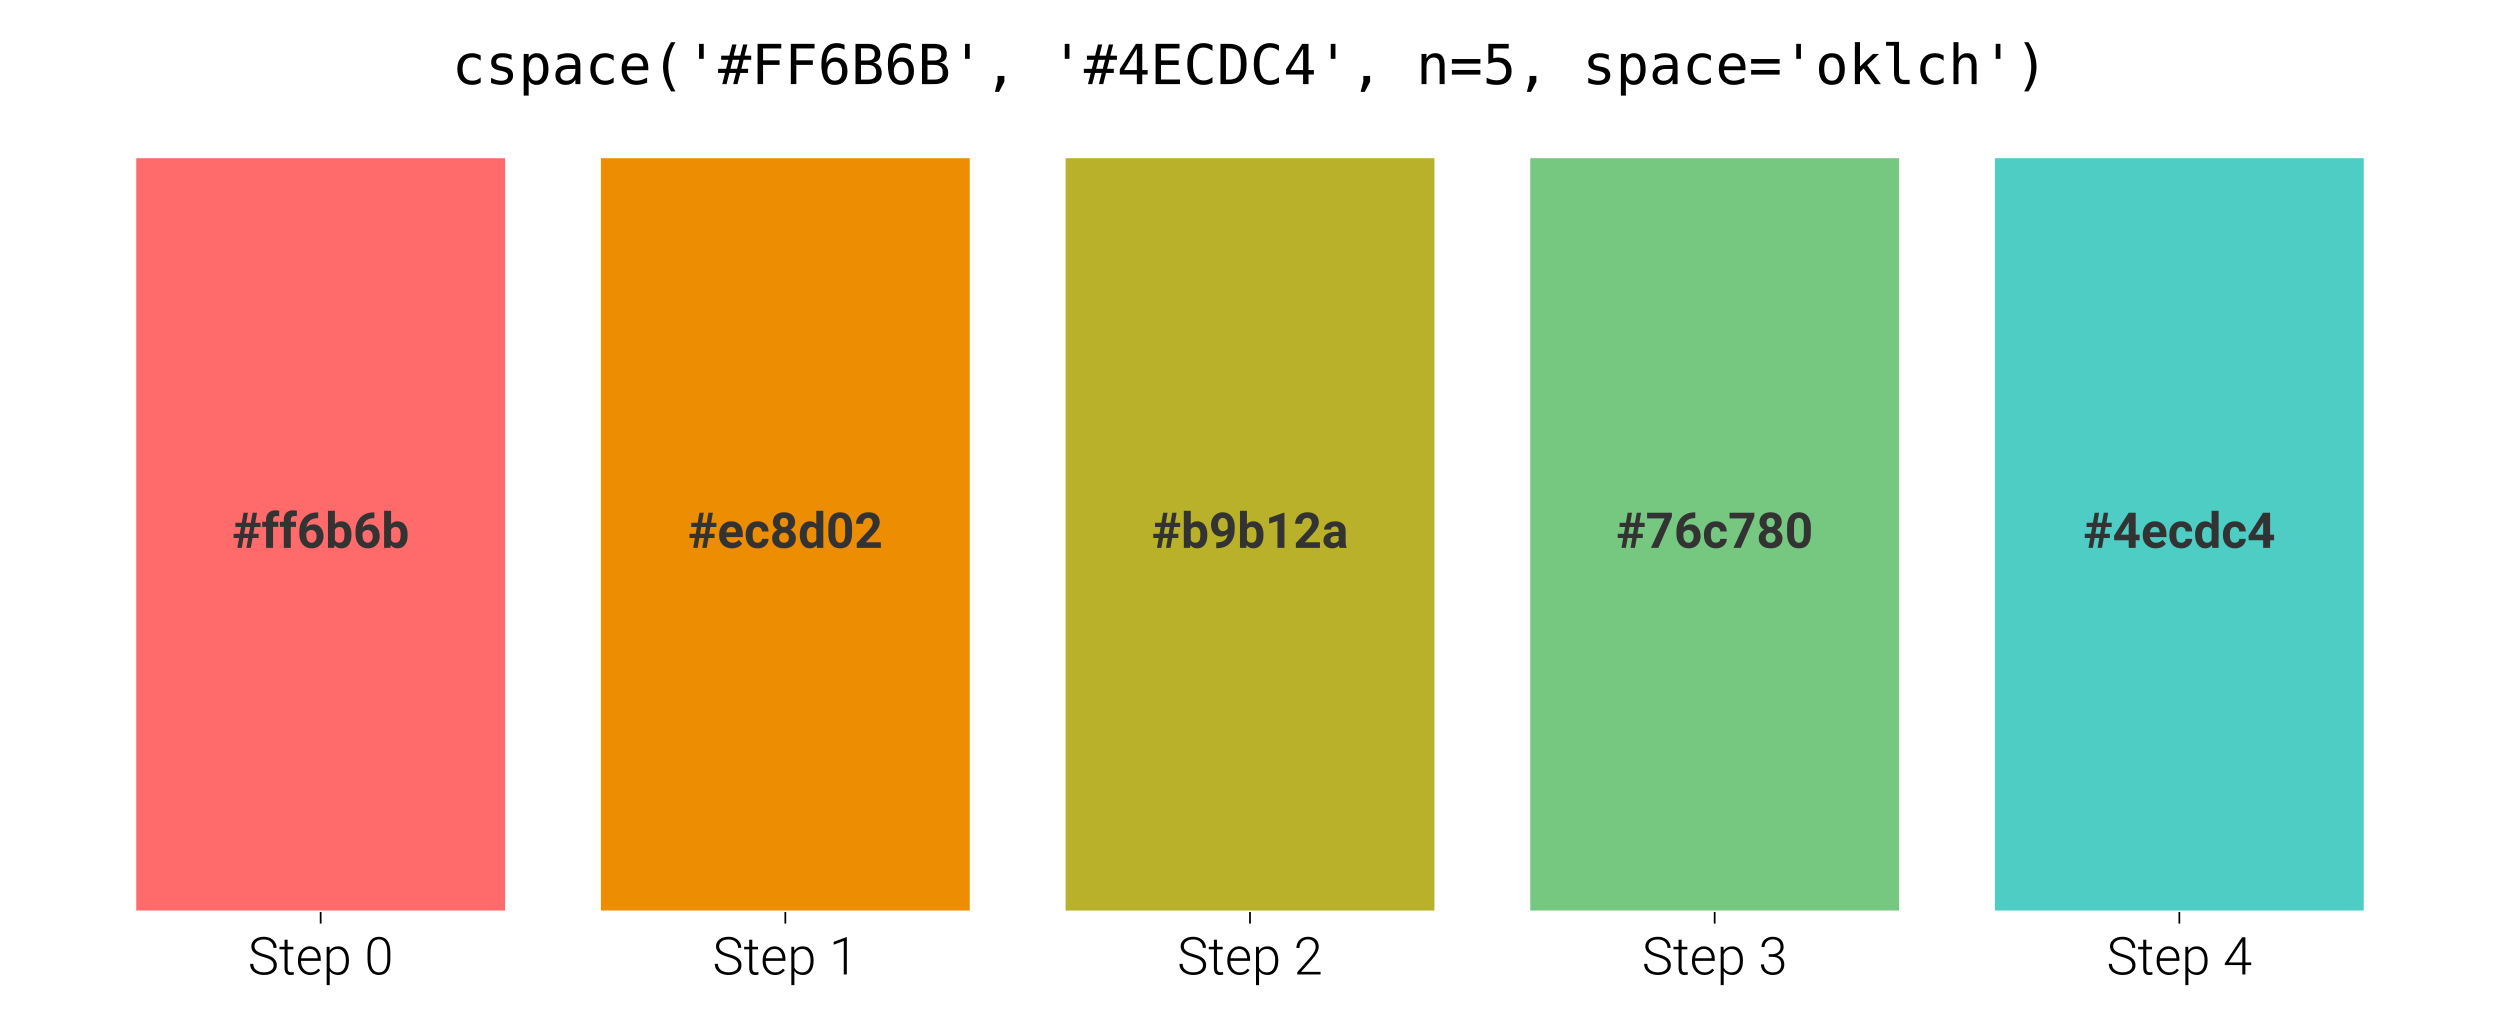
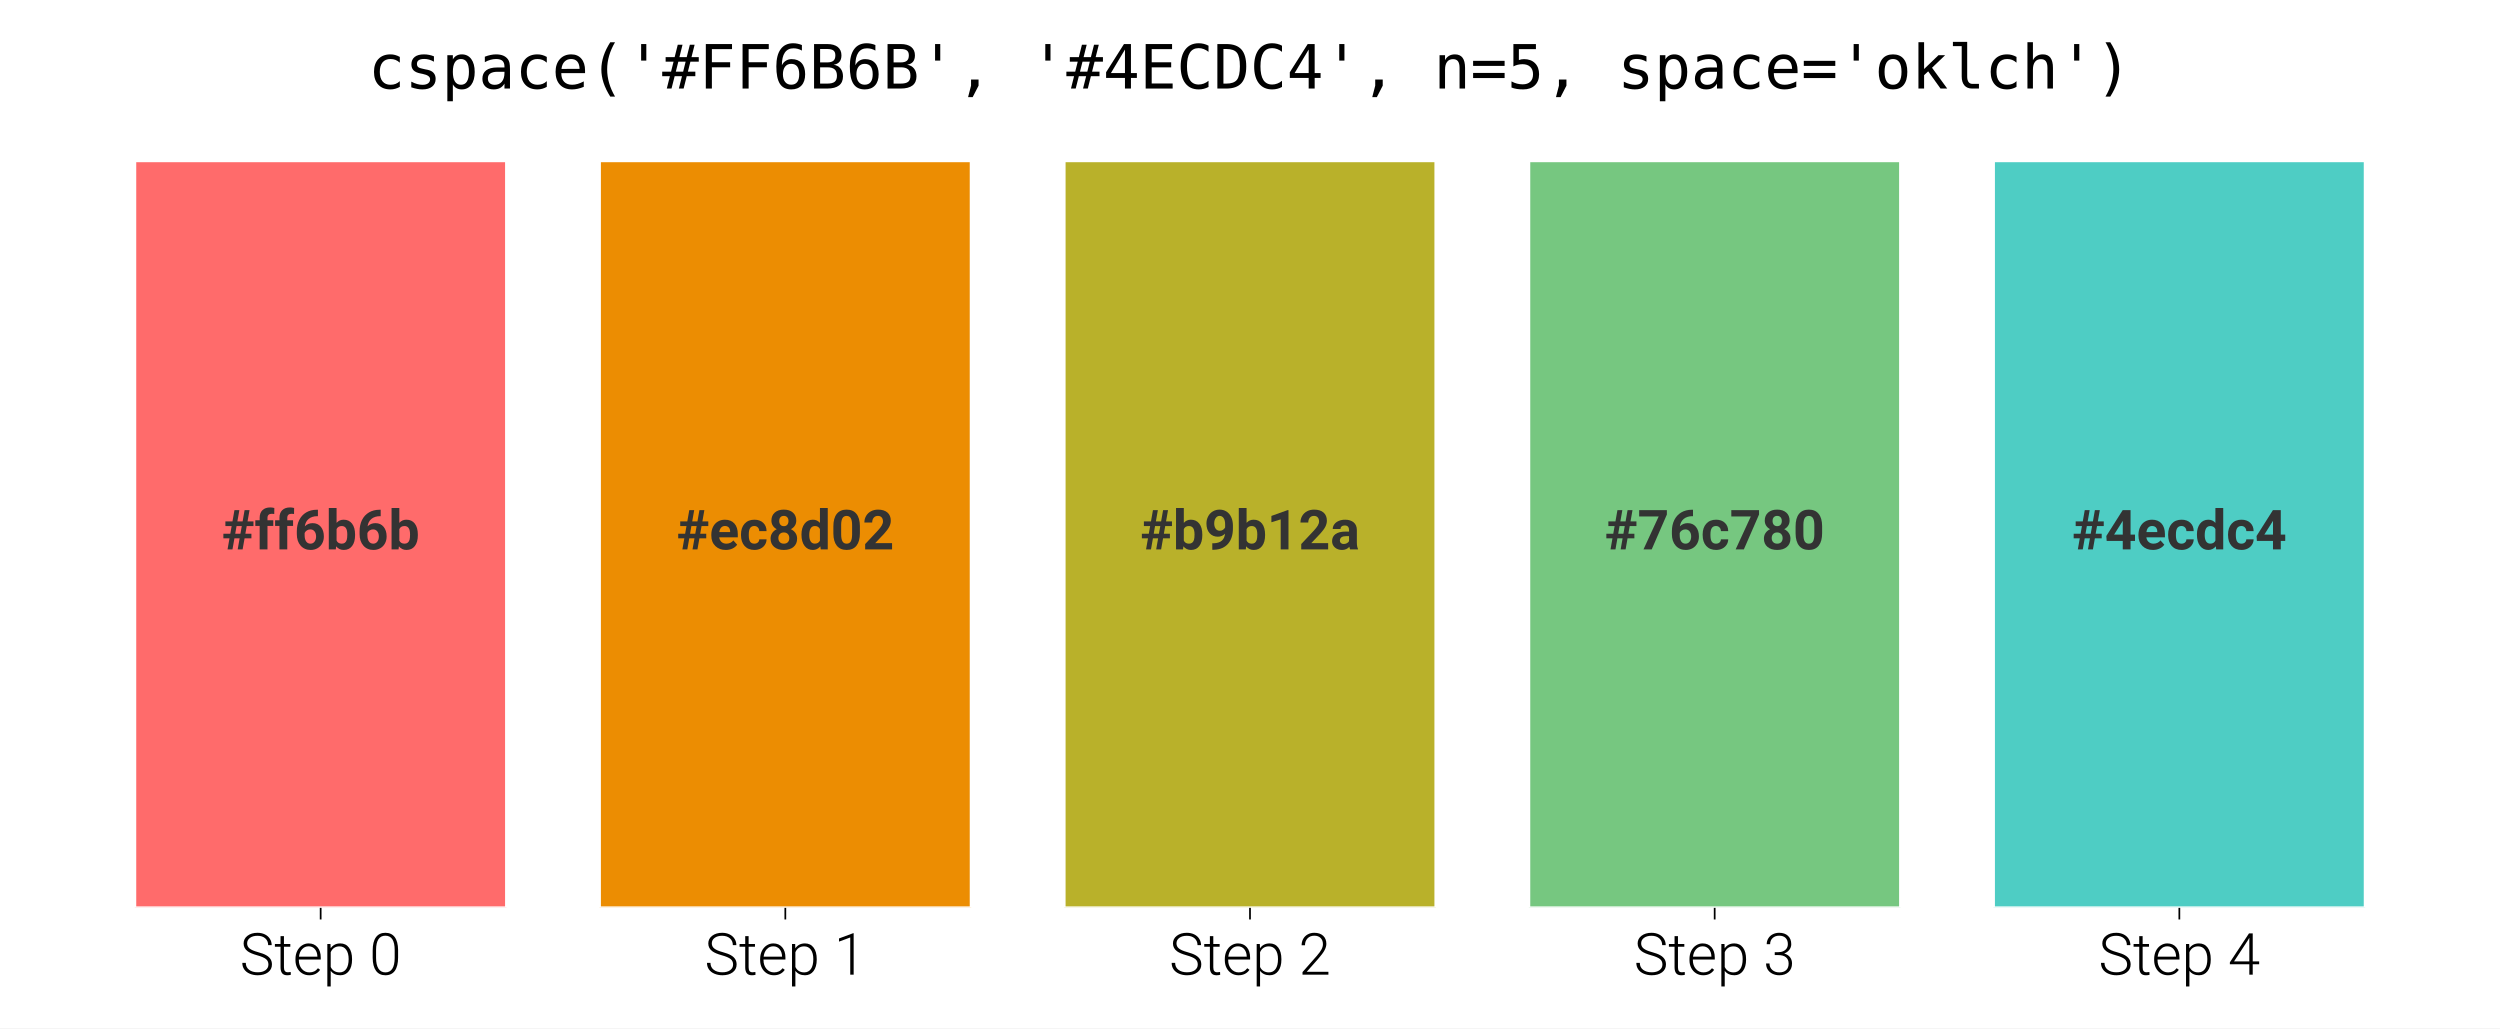
- <svg xmlns="http://www.w3.org/2000/svg" xmlns:xlink="http://www.w3.org/1999/xlink" width="430.056pt" height="176.659pt" viewBox="0 0 430.056 176.659" version="1.1">
+ <svg xmlns="http://www.w3.org/2000/svg" xmlns:xlink="http://www.w3.org/1999/xlink" width="430.119pt" height="176.924pt" viewBox="0 0 430.119 176.924" version="1.1">
  <defs>
    <style type="text/css">*{stroke-linejoin: round; stroke-linecap: butt}</style>
  </defs>
  <g id="figure_1">
    <g id="patch_1">
-       <path d="M 0 176.659  L 430.056 176.659  L 430.056 0  L 0 0  z " style="fill: #ffffff" />
+       <path d="M 0 176.924  L 430.119 176.924  L 430.119 0  L 0 0  z " style="fill: #ffffff" />
    </g>
    <g id="axes_1">
      <g id="patch_2">
-         <path d="M 7.2 156.881  L 422.856 156.881  L 422.856 20.469  L 7.2 20.469  z " style="fill: #ffffff" />
+         <path d="M 7.2 156.193  L 422.919 156.193  L 422.919 21.234  L 7.2 21.234  z " style="fill: #ffffff" />
      </g>
      <g id="patch_3">
-         <path d="M 23.187 156.881  L 87.134 156.881  L 87.134 26.965  L 23.187 26.965  z " clip-path="url(#p23bd2261ed)" style="fill: #ff6b6b; stroke: #ffffff; stroke-width: 0.5; stroke-linejoin: miter" />
+         <path d="M 23.189 156.193  L 87.146 156.193  L 87.146 27.661  L 23.189 27.661  z " clip-path="url(#pee3f8f2811)" style="fill: #ff6b6b; stroke: #ffffff; stroke-width: 0.5; stroke-linejoin: miter" />
      </g>
      <g id="patch_4">
-         <path d="M 103.121 156.881  L 167.068 156.881  L 167.068 26.965  L 103.121 26.965  z " clip-path="url(#p23bd2261ed)" style="fill: #ec8d02; stroke: #ffffff; stroke-width: 0.5; stroke-linejoin: miter" />
+         <path d="M 103.135 156.193  L 167.092 156.193  L 167.092 27.661  L 103.135 27.661  z " clip-path="url(#pee3f8f2811)" style="fill: #ec8d02; stroke: #ffffff; stroke-width: 0.5; stroke-linejoin: miter" />
      </g>
      <g id="patch_5">
-         <path d="M 183.054 156.881  L 247.001 156.881  L 247.001 26.965  L 183.054 26.965  z " clip-path="url(#p23bd2261ed)" style="fill: #b9b12a; stroke: #ffffff; stroke-width: 0.5; stroke-linejoin: miter" />
+         <path d="M 183.081 156.193  L 247.038 156.193  L 247.038 27.661  L 183.081 27.661  z " clip-path="url(#pee3f8f2811)" style="fill: #b9b12a; stroke: #ffffff; stroke-width: 0.5; stroke-linejoin: miter" />
      </g>
      <g id="patch_6">
-         <path d="M 262.988 156.881  L 326.935 156.881  L 326.935 26.965  L 262.988 26.965  z " clip-path="url(#p23bd2261ed)" style="fill: #76c780; stroke: #ffffff; stroke-width: 0.5; stroke-linejoin: miter" />
+         <path d="M 263.027 156.193  L 326.984 156.193  L 326.984 27.661  L 263.027 27.661  z " clip-path="url(#pee3f8f2811)" style="fill: #76c780; stroke: #ffffff; stroke-width: 0.5; stroke-linejoin: miter" />
      </g>
      <g id="patch_7">
-         <path d="M 342.922 156.881  L 406.869 156.881  L 406.869 26.965  L 342.922 26.965  z " clip-path="url(#p23bd2261ed)" style="fill: #4ecdc4; stroke: #ffffff; stroke-width: 0.5; stroke-linejoin: miter" />
+         <path d="M 342.973 156.193  L 406.93 156.193  L 406.93 27.661  L 342.973 27.661  z " clip-path="url(#pee3f8f2811)" style="fill: #4ecdc4; stroke: #ffffff; stroke-width: 0.5; stroke-linejoin: miter" />
      </g>
      <g id="matplotlib.axis_1">
        <g id="xtick_1">
          <g id="line2d_1">
            <defs>
-               <path id="m0c2457143b" d="M 0 0  L 0 2  " style="stroke: #000000; stroke-width: 0.3" />
+               <path id="m575960c8b0" d="M 0 0  L 0 2  " style="stroke: #000000; stroke-width: 0.3" />
            </defs>
            <g>
-               <use xlink:href="#m0c2457143b" x="55.16" y="156.881" style="stroke: #000000; stroke-width: 0.3" />
+               <use xlink:href="#m575960c8b0" x="55.168" y="156.193" style="stroke: #000000; stroke-width: 0.3" />
            </g>
          </g>
          <g id="text_1">
-             <g transform="translate(42.64252 167.6311) scale(0.09 -0.09)">
+             <g transform="translate(41.25896 167.6928) scale(0.1 -0.1)">
              <defs>
                <path id="Roboto-Light-53" d="M 3150 1119  Q 3150 1497 2884 1717  Q 2619 1938 1912 2136  Q 1206 2334 881 2569  Q 419 2900 419 3438  Q 419 3959 848 4286  Q 1278 4613 1947 4613  Q 2400 4613 2758 4438  Q 3116 4263 3312 3950  Q 3509 3638 3509 3253  L 3122 3253  Q 3122 3719 2803 4001  Q 2484 4284 1947 4284  Q 1425 4284 1115 4051  Q 806 3819 806 3444  Q 806 3097 1084 2878  Q 1363 2659 1975 2492  Q 2588 2325 2903 2145  Q 3219 1966 3378 1716  Q 3538 1466 3538 1125  Q 3538 588 3108 262  Q 2678 -63 1975 -63  Q 1494 -63 1092 109  Q 691 281 483 590  Q 275 900 275 1300  L 659 1300  Q 659 819 1018 541  Q 1378 263 1975 263  Q 2506 263 2828 497  Q 3150 731 3150 1119  z " transform="scale(0.015625)" />
                <path id="Roboto-Light-74" d="M 1069 4247  L 1069 3381  L 1769 3381  L 1769 3075  L 1069 3075  L 1069 822  Q 1069 541 1170 403  Q 1272 266 1509 266  Q 1603 266 1813 297  L 1828 -9  Q 1681 -63 1428 -63  Q 1044 -63 869 160  Q 694 384 694 819  L 694 3075  L 72 3075  L 72 3381  L 694 3381  L 694 4247  L 1069 4247  z " transform="scale(0.015625)" />
                <path id="Roboto-Light-65" d="M 1797 -63  Q 1366 -63 1017 150  Q 669 363 475 742  Q 281 1122 281 1594  L 281 1728  Q 281 2216 470 2606  Q 659 2997 996 3220  Q 1334 3444 1728 3444  Q 2344 3444 2705 3023  Q 3066 2603 3066 1875  L 3066 1666  L 653 1666  L 653 1594  Q 653 1019 983 636  Q 1313 253 1813 253  Q 2113 253 2342 362  Q 2572 472 2759 713  L 2994 534  Q 2581 -63 1797 -63  z M 1728 3125  Q 1306 3125 1017 2815  Q 728 2506 666 1984  L 2694 1984  L 2694 2025  Q 2678 2513 2415 2819  Q 2153 3125 1728 3125  z " transform="scale(0.015625)" />
                <path id="Roboto-Light-70" d="M 3206 1656  Q 3206 866 2856 401  Q 2506 -63 1919 -63  Q 1225 -63 856 425  L 856 -1300  L 484 -1300  L 484 3381  L 831 3381  L 850 2903  Q 1216 3444 1909 3444  Q 2516 3444 2861 2984  Q 3206 2525 3206 1709  L 3206 1656  z M 2831 1722  Q 2831 2369 2565 2744  Q 2300 3119 1825 3119  Q 1481 3119 1234 2953  Q 988 2788 856 2472  L 856 850  Q 991 559 1241 406  Q 1491 253 1831 253  Q 2303 253 2567 629  Q 2831 1006 2831 1722  z " transform="scale(0.015625)" />
                <path id="Roboto-Light-20" transform="scale(0.015625)" />
                <path id="Roboto-Light-30" d="M 3172 1897  Q 3172 934 2819 435  Q 2466 -63 1778 -63  Q 1103 -63 743 426  Q 384 916 375 1850  L 375 2666  Q 375 3625 731 4119  Q 1088 4613 1772 4613  Q 2447 4613 2803 4136  Q 3159 3659 3172 2731  L 3172 1897  z M 2797 2713  Q 2797 3494 2542 3894  Q 2288 4294 1772 4294  Q 1266 4294 1009 3903  Q 753 3513 747 2750  L 747 1856  Q 747 1078 1011 665  Q 1275 253 1778 253  Q 2278 253 2536 656  Q 2794 1059 2797 1838  L 2797 2713  z " transform="scale(0.015625)" />
              </defs>
              <use xlink:href="#Roboto-Light-53" />
              <use xlink:href="#Roboto-Light-74" transform="translate(59.22852 0)" />
              <use xlink:href="#Roboto-Light-65" transform="translate(91.35742 0)" />
              <use xlink:href="#Roboto-Light-70" transform="translate(143.0176 0)" />
              <use xlink:href="#Roboto-Light-20" transform="translate(198.4375 0)" />
              <use xlink:href="#Roboto-Light-30" transform="translate(222.7539 0)" />
            </g>
          </g>
        </g>
        <g id="xtick_2">
          <g id="line2d_2">
            <g>
-               <use xlink:href="#m0c2457143b" x="135.094" y="156.881" style="stroke: #000000; stroke-width: 0.3" />
+               <use xlink:href="#m575960c8b0" x="135.113" y="156.193" style="stroke: #000000; stroke-width: 0.3" />
            </g>
          </g>
          <g id="text_2">
-             <g transform="translate(122.5763 167.6311) scale(0.09 -0.09)">
+             <g transform="translate(121.2049 167.6928) scale(0.1 -0.1)">
              <defs>
                <path id="Roboto-Light-31" d="M 2169 0  L 1794 0  L 1794 4100  L 556 3641  L 556 3991  L 2106 4566  L 2169 4566  L 2169 0  z " transform="scale(0.015625)" />
              </defs>
              <use xlink:href="#Roboto-Light-53" />
              <use xlink:href="#Roboto-Light-74" transform="translate(59.22852 0)" />
              <use xlink:href="#Roboto-Light-65" transform="translate(91.35742 0)" />
              <use xlink:href="#Roboto-Light-70" transform="translate(143.0176 0)" />
              <use xlink:href="#Roboto-Light-20" transform="translate(198.4375 0)" />
              <use xlink:href="#Roboto-Light-31" transform="translate(222.7539 0)" />
            </g>
          </g>
        </g>
        <g id="xtick_3">
          <g id="line2d_3">
            <g>
-               <use xlink:href="#m0c2457143b" x="215.028" y="156.881" style="stroke: #000000; stroke-width: 0.3" />
+               <use xlink:href="#m575960c8b0" x="215.059" y="156.193" style="stroke: #000000; stroke-width: 0.3" />
            </g>
          </g>
          <g id="text_3">
-             <g transform="translate(202.51 167.6311) scale(0.09 -0.09)">
+             <g transform="translate(201.1508 167.6928) scale(0.1 -0.1)">
              <defs>
                <path id="Roboto-Light-32" d="M 3278 0  L 428 0  L 428 288  L 1988 2056  Q 2375 2503 2525 2793  Q 2675 3084 2675 3359  Q 2675 3791 2422 4042  Q 2169 4294 1725 4294  Q 1266 4294 983 4000  Q 700 3706 700 3238  L 328 3238  Q 328 3622 501 3937  Q 675 4253 995 4433  Q 1316 4613 1725 4613  Q 2350 4613 2701 4284  Q 3053 3956 3053 3391  Q 3053 3072 2854 2694  Q 2656 2316 2156 1750  L 888 316  L 3278 316  L 3278 0  z " transform="scale(0.015625)" />
              </defs>
              <use xlink:href="#Roboto-Light-53" />
              <use xlink:href="#Roboto-Light-74" transform="translate(59.22852 0)" />
              <use xlink:href="#Roboto-Light-65" transform="translate(91.35742 0)" />
              <use xlink:href="#Roboto-Light-70" transform="translate(143.0176 0)" />
              <use xlink:href="#Roboto-Light-20" transform="translate(198.4375 0)" />
              <use xlink:href="#Roboto-Light-32" transform="translate(222.7539 0)" />
            </g>
          </g>
        </g>
        <g id="xtick_4">
          <g id="line2d_4">
            <g>
-               <use xlink:href="#m0c2457143b" x="294.962" y="156.881" style="stroke: #000000; stroke-width: 0.3" />
+               <use xlink:href="#m575960c8b0" x="295.005" y="156.193" style="stroke: #000000; stroke-width: 0.3" />
            </g>
          </g>
          <g id="text_4">
-             <g transform="translate(282.4438 167.6311) scale(0.09 -0.09)">
+             <g transform="translate(281.0967 167.6928) scale(0.1 -0.1)">
              <defs>
                <path id="Roboto-Light-33" d="M 1259 2478  L 1647 2478  Q 1969 2478 2209 2592  Q 2450 2706 2576 2904  Q 2703 3103 2703 3363  Q 2703 3800 2456 4047  Q 2209 4294 1747 4294  Q 1309 4294 1029 4036  Q 750 3778 750 3356  L 375 3356  Q 375 3709 553 4001  Q 731 4294 1047 4453  Q 1363 4613 1747 4613  Q 2366 4613 2722 4275  Q 3078 3938 3078 3350  Q 3078 3022 2870 2745  Q 2663 2469 2300 2331  Q 2725 2213 2944 1923  Q 3163 1634 3163 1234  Q 3163 650 2781 293  Q 2400 -63 1763 -63  Q 1356 -63 1017 100  Q 678 263 492 555  Q 306 847 306 1234  L 681 1234  Q 681 800 984 526  Q 1288 253 1763 253  Q 2247 253 2517 501  Q 2788 750 2788 1222  Q 2788 1678 2495 1918  Q 2203 2159 1634 2159  L 1259 2159  L 1259 2478  z " transform="scale(0.015625)" />
              </defs>
              <use xlink:href="#Roboto-Light-53" />
              <use xlink:href="#Roboto-Light-74" transform="translate(59.22852 0)" />
              <use xlink:href="#Roboto-Light-65" transform="translate(91.35742 0)" />
              <use xlink:href="#Roboto-Light-70" transform="translate(143.0176 0)" />
              <use xlink:href="#Roboto-Light-20" transform="translate(198.4375 0)" />
              <use xlink:href="#Roboto-Light-33" transform="translate(222.7539 0)" />
            </g>
          </g>
        </g>
        <g id="xtick_5">
          <g id="line2d_5">
            <g>
-               <use xlink:href="#m0c2457143b" x="374.895" y="156.881" style="stroke: #000000; stroke-width: 0.3" />
+               <use xlink:href="#m575960c8b0" x="374.951" y="156.193" style="stroke: #000000; stroke-width: 0.3" />
            </g>
          </g>
          <g id="text_5">
-             <g transform="translate(362.3776 167.6311) scale(0.09 -0.09)">
+             <g transform="translate(361.0426 167.6928) scale(0.1 -0.1)">
              <defs>
                <path id="Roboto-Light-34" d="M 2725 1466  L 3434 1466  L 3434 1150  L 2725 1150  L 2725 0  L 2350 0  L 2350 1150  L 209 1150  L 209 1363  L 2316 4550  L 2725 4550  L 2725 1466  z M 669 1466  L 2350 1466  L 2350 4066  L 2184 3778  L 669 1466  z " transform="scale(0.015625)" />
              </defs>
              <use xlink:href="#Roboto-Light-53" />
              <use xlink:href="#Roboto-Light-74" transform="translate(59.22852 0)" />
              <use xlink:href="#Roboto-Light-65" transform="translate(91.35742 0)" />
              <use xlink:href="#Roboto-Light-70" transform="translate(143.0176 0)" />
              <use xlink:href="#Roboto-Light-20" transform="translate(198.4375 0)" />
              <use xlink:href="#Roboto-Light-34" transform="translate(222.7539 0)" />
            </g>
          </g>
        </g>
      </g>
      <g id="matplotlib.axis_2" />
      <g id="text_6">
-         <g style="fill: #333333" transform="translate(39.91936 94.24719) scale(0.085 -0.085)">
+         <g style="fill: #333333" transform="translate(38.1336 94.52445) scale(0.095 -0.095)">
          <defs>
            <path id="Roboto-Bold-23" d="M 2084 1281  L 1481 1281  L 1256 0  L 684 0  L 909 1281  L 200 1281  L 200 1819  L 1003 1819  L 1159 2706  L 434 2706  L 434 3250  L 1256 3250  L 1484 4550  L 2053 4550  L 1825 3250  L 2431 3250  L 2659 4550  L 3231 4550  L 3003 3250  L 3688 3250  L 3688 2706  L 2906 2706  L 2750 1819  L 3450 1819  L 3450 1281  L 2656 1281  L 2431 0  L 1859 0  L 2084 1281  z M 1575 1819  L 2178 1819  L 2334 2706  L 1728 2706  L 1575 1819  z " transform="scale(0.015625)" />
            <path id="Roboto-Bold-66" d="M 594 0  L 594 2719  L 91 2719  L 91 3381  L 594 3381  L 594 3669  Q 594 4238 920 4552  Q 1247 4866 1834 4866  Q 2022 4866 2294 4803  L 2284 4103  Q 2172 4131 2009 4131  Q 1500 4131 1500 3653  L 1500 3381  L 2172 3381  L 2172 2719  L 1500 2719  L 1500 0  L 594 0  z " transform="scale(0.015625)" />
            <path id="Roboto-Bold-36" d="M 2759 4597  L 2759 3853  L 2672 3853  Q 2059 3844 1686 3534  Q 1313 3225 1238 2675  Q 1600 3044 2153 3044  Q 2747 3044 3097 2619  Q 3447 2194 3447 1500  Q 3447 1056 3255 697  Q 3063 338 2711 137  Q 2359 -63 1916 -63  Q 1197 -63 755 437  Q 313 938 313 1772  L 313 2097  Q 313 2838 592 3405  Q 872 3972 1395 4283  Q 1919 4594 2609 4597  L 2759 4597  z M 1878 2319  Q 1659 2319 1481 2205  Q 1303 2091 1219 1903  L 1219 1628  Q 1219 1175 1397 920  Q 1575 666 1897 666  Q 2188 666 2367 895  Q 2547 1125 2547 1491  Q 2547 1863 2365 2091  Q 2184 2319 1878 2319  z " transform="scale(0.015625)" />
            <path id="Roboto-Bold-62" d="M 3394 1659  Q 3394 847 3047 392  Q 2700 -63 2078 -63  Q 1528 -63 1200 359  L 1159 0  L 347 0  L 347 4800  L 1250 4800  L 1250 3078  Q 1563 3444 2072 3444  Q 2691 3444 3042 2989  Q 3394 2534 3394 1709  L 3394 1659  z M 2491 1725  Q 2491 2238 2328 2473  Q 2166 2709 1844 2709  Q 1413 2709 1250 2356  L 1250 1022  Q 1416 666 1850 666  Q 2288 666 2425 1097  Q 2491 1303 2491 1725  z " transform="scale(0.015625)" />
          </defs>
          <use xlink:href="#Roboto-Bold-23" />
          <use xlink:href="#Roboto-Bold-66" transform="translate(59.57031 0)" />
          <use xlink:href="#Roboto-Bold-66" transform="translate(95.41016 0)" />
          <use xlink:href="#Roboto-Bold-36" transform="translate(131.25 0)" />
          <use xlink:href="#Roboto-Bold-62" transform="translate(188.623 0)" />
          <use xlink:href="#Roboto-Bold-36" transform="translate(244.9219 0)" />
          <use xlink:href="#Roboto-Bold-62" transform="translate(302.2949 0)" />
        </g>
      </g>
      <g id="text_7">
-         <g style="fill: #333333" transform="translate(118.3384 94.24719) scale(0.085 -0.085)">
+         <g style="fill: #333333" transform="translate(116.3866 94.52445) scale(0.095 -0.095)">
          <defs>
            <path id="Roboto-Bold-65" d="M 1903 -63  Q 1159 -63 692 393  Q 225 850 225 1609  L 225 1697  Q 225 2206 422 2607  Q 619 3009 980 3226  Q 1341 3444 1803 3444  Q 2497 3444 2895 3006  Q 3294 2569 3294 1766  L 3294 1397  L 1141 1397  Q 1184 1066 1404 866  Q 1625 666 1963 666  Q 2484 666 2778 1044  L 3222 547  Q 3019 259 2672 98  Q 2325 -63 1903 -63  z M 1800 2713  Q 1531 2713 1364 2531  Q 1197 2350 1150 2013  L 2406 2013  L 2406 2084  Q 2400 2384 2244 2548  Q 2088 2713 1800 2713  z " transform="scale(0.015625)" />
            <path id="Roboto-Bold-63" d="M 1753 666  Q 2003 666 2159 803  Q 2316 941 2322 1169  L 3169 1169  Q 3166 825 2981 539  Q 2797 253 2476 95  Q 2156 -63 1769 -63  Q 1044 -63 625 398  Q 206 859 206 1672  L 206 1731  Q 206 2513 622 2978  Q 1038 3444 1763 3444  Q 2397 3444 2780 3083  Q 3163 2722 3169 2122  L 2322 2122  Q 2316 2384 2159 2548  Q 2003 2713 1747 2713  Q 1431 2713 1270 2483  Q 1109 2253 1109 1738  L 1109 1644  Q 1109 1122 1268 894  Q 1428 666 1753 666  z " transform="scale(0.015625)" />
            <path id="Roboto-Bold-38" d="M 3275 3341  Q 3275 3009 3109 2753  Q 2944 2497 2653 2344  Q 2984 2184 3178 1904  Q 3372 1625 3372 1247  Q 3372 641 2959 289  Q 2547 -63 1837 -63  Q 1128 -63 712 290  Q 297 644 297 1247  Q 297 1625 490 1906  Q 684 2188 1013 2344  Q 722 2497 558 2753  Q 394 3009 394 3341  Q 394 3922 781 4267  Q 1169 4613 1834 4613  Q 2497 4613 2886 4270  Q 3275 3928 3275 3341  z M 2466 1313  Q 2466 1609 2294 1787  Q 2122 1966 1831 1966  Q 1544 1966 1372 1789  Q 1200 1613 1200 1313  Q 1200 1022 1369 844  Q 1538 666 1838 666  Q 2131 666 2298 837  Q 2466 1009 2466 1313  z M 2372 3297  Q 2372 3563 2231 3723  Q 2091 3884 1834 3884  Q 1581 3884 1440 3728  Q 1300 3572 1300 3297  Q 1300 3025 1440 2859  Q 1581 2694 1837 2694  Q 2094 2694 2233 2859  Q 2372 3025 2372 3297  z " transform="scale(0.015625)" />
            <path id="Roboto-Bold-64" d="M 206 1716  Q 206 2506 561 2975  Q 916 3444 1531 3444  Q 2025 3444 2347 3075  L 2347 4800  L 3253 4800  L 3253 0  L 2438 0  L 2394 359  Q 2056 -63 1525 -63  Q 928 -63 567 407  Q 206 878 206 1716  z M 1109 1650  Q 1109 1175 1275 922  Q 1441 669 1756 669  Q 2175 669 2347 1022  L 2347 2356  Q 2178 2709 1763 2709  Q 1109 2709 1109 1650  z " transform="scale(0.015625)" />
            <path id="Roboto-Bold-30" d="M 3372 1881  Q 3372 938 2981 437  Q 2591 -63 1838 -63  Q 1094 -63 700 428  Q 306 919 297 1834  L 297 2672  Q 297 3625 692 4119  Q 1088 4613 1831 4613  Q 2575 4613 2969 4123  Q 3363 3634 3372 2719  L 3372 1881  z M 2469 2800  Q 2469 3366 2314 3623  Q 2159 3881 1831 3881  Q 1513 3881 1361 3636  Q 1209 3391 1200 2869  L 1200 1763  Q 1200 1206 1351 936  Q 1503 666 1838 666  Q 2169 666 2316 925  Q 2463 1184 2469 1719  L 2469 2800  z " transform="scale(0.015625)" />
            <path id="Roboto-Bold-32" d="M 3428 0  L 309 0  L 309 619  L 1781 2188  Q 2084 2519 2229 2766  Q 2375 3013 2375 3234  Q 2375 3538 2222 3711  Q 2069 3884 1784 3884  Q 1478 3884 1301 3673  Q 1125 3463 1125 3119  L 219 3119  Q 219 3534 417 3878  Q 616 4222 978 4417  Q 1341 4613 1800 4613  Q 2503 4613 2892 4275  Q 3281 3938 3281 3322  Q 3281 2984 3106 2634  Q 2931 2284 2506 1819  L 1472 728  L 3428 728  L 3428 0  z " transform="scale(0.015625)" />
          </defs>
          <use xlink:href="#Roboto-Bold-23" />
          <use xlink:href="#Roboto-Bold-65" transform="translate(59.57031 0)" />
          <use xlink:href="#Roboto-Bold-63" transform="translate(113.623 0)" />
          <use xlink:href="#Roboto-Bold-38" transform="translate(165.7715 0)" />
          <use xlink:href="#Roboto-Bold-64" transform="translate(223.1445 0)" />
          <use xlink:href="#Roboto-Bold-30" transform="translate(279.4922 0)" />
          <use xlink:href="#Roboto-Bold-32" transform="translate(336.8652 0)" />
        </g>
      </g>
      <g id="text_8">
-         <g style="fill: #333333" transform="translate(198.1168 94.24719) scale(0.085 -0.085)">
+         <g style="fill: #333333" transform="translate(196.1588 94.52445) scale(0.095 -0.095)">
          <defs>
            <path id="Roboto-Bold-39" d="M 2422 1819  Q 2069 1472 1597 1472  Q 994 1472 631 1886  Q 269 2300 269 3003  Q 269 3450 464 3823  Q 659 4197 1009 4405  Q 1359 4613 1797 4613  Q 2247 4613 2597 4388  Q 2947 4163 3140 3741  Q 3334 3319 3338 2775  L 3338 2441  Q 3338 1303 2772 653  Q 2206 3 1169 -41  L 947 -44  L 947 709  L 1147 713  Q 2325 766 2422 1819  z M 1819 2163  Q 2038 2163 2195 2275  Q 2353 2388 2434 2547  L 2434 2919  Q 2434 3378 2259 3631  Q 2084 3884 1791 3884  Q 1519 3884 1344 3636  Q 1169 3388 1169 3013  Q 1169 2641 1339 2402  Q 1509 2163 1819 2163  z " transform="scale(0.015625)" />
            <path id="Roboto-Bold-31" d="M 2503 0  L 1600 0  L 1600 3481  L 522 3147  L 522 3881  L 2406 4556  L 2503 4556  L 2503 0  z " transform="scale(0.015625)" />
            <path id="Roboto-Bold-61" d="M 2306 0  Q 2244 122 2216 303  Q 1888 -63 1363 -63  Q 866 -63 539 225  Q 213 513 213 950  Q 213 1488 611 1775  Q 1009 2063 1763 2066  L 2178 2066  L 2178 2259  Q 2178 2494 2058 2634  Q 1938 2775 1678 2775  Q 1450 2775 1320 2665  Q 1191 2556 1191 2366  L 288 2366  Q 288 2659 469 2909  Q 650 3159 981 3301  Q 1313 3444 1725 3444  Q 2350 3444 2717 3130  Q 3084 2816 3084 2247  L 3084 781  Q 3088 300 3219 53  L 3219 0  L 2306 0  z M 1559 628  Q 1759 628 1928 717  Q 2097 806 2178 956  L 2178 1538  L 1841 1538  Q 1163 1538 1119 1069  L 1116 1016  Q 1116 847 1234 737  Q 1353 628 1559 628  z " transform="scale(0.015625)" />
          </defs>
          <use xlink:href="#Roboto-Bold-23" />
          <use xlink:href="#Roboto-Bold-62" transform="translate(59.57031 0)" />
          <use xlink:href="#Roboto-Bold-39" transform="translate(115.8691 0)" />
          <use xlink:href="#Roboto-Bold-62" transform="translate(173.2422 0)" />
          <use xlink:href="#Roboto-Bold-31" transform="translate(229.541 0)" />
          <use xlink:href="#Roboto-Bold-32" transform="translate(286.9141 0)" />
          <use xlink:href="#Roboto-Bold-61" transform="translate(344.2871 0)" />
        </g>
      </g>
      <g id="text_9">
-         <g style="fill: #333333" transform="translate(278.0206 94.24719) scale(0.085 -0.085)">
+         <g style="fill: #333333" transform="translate(276.0713 94.52445) scale(0.095 -0.095)">
          <defs>
            <path id="Roboto-Bold-37" d="M 3403 4044  L 1644 0  L 691 0  L 2453 3819  L 191 3819  L 191 4550  L 3403 4550  L 3403 4044  z " transform="scale(0.015625)" />
          </defs>
          <use xlink:href="#Roboto-Bold-23" />
          <use xlink:href="#Roboto-Bold-37" transform="translate(59.57031 0)" />
          <use xlink:href="#Roboto-Bold-36" transform="translate(116.9434 0)" />
          <use xlink:href="#Roboto-Bold-63" transform="translate(174.3164 0)" />
          <use xlink:href="#Roboto-Bold-37" transform="translate(226.4648 0)" />
          <use xlink:href="#Roboto-Bold-38" transform="translate(283.8379 0)" />
          <use xlink:href="#Roboto-Bold-30" transform="translate(341.2109 0)" />
        </g>
      </g>
      <g id="text_10">
-         <g style="fill: #333333" transform="translate(358.3615 94.24719) scale(0.085 -0.085)">
+         <g style="fill: #333333" transform="translate(356.4722 94.52445) scale(0.095 -0.095)">
          <defs>
            <path id="Roboto-Bold-34" d="M 2981 1713  L 3497 1713  L 3497 984  L 2981 984  L 2981 0  L 2078 0  L 2078 984  L 213 984  L 172 1553  L 2069 4550  L 2981 4550  L 2981 1713  z M 1072 1713  L 2078 1713  L 2078 3319  L 2019 3216  L 1072 1713  z " transform="scale(0.015625)" />
          </defs>
          <use xlink:href="#Roboto-Bold-23" />
          <use xlink:href="#Roboto-Bold-34" transform="translate(59.57031 0)" />
          <use xlink:href="#Roboto-Bold-65" transform="translate(116.9434 0)" />
          <use xlink:href="#Roboto-Bold-63" transform="translate(170.9961 0)" />
          <use xlink:href="#Roboto-Bold-64" transform="translate(223.1445 0)" />
          <use xlink:href="#Roboto-Bold-63" transform="translate(279.4922 0)" />
          <use xlink:href="#Roboto-Bold-34" transform="translate(331.6406 0)" />
        </g>
      </g>
      <g id="text_11">
-         <g transform="translate(77.76466 14.46898) scale(0.095 -0.095)">
+         <g transform="translate(63.3475 15.23414) scale(0.105 -0.105)">
          <defs>
            <path id="DejaVuSansMono-63" d="M 3316 178  Q 3084 44 2839 -23  Q 2594 -91 2338 -91  Q 1525 -91 1067 396  Q 609 884 609 1747  Q 609 2609 1067 3096  Q 1525 3584 2338 3584  Q 2591 3584 2831 3518  Q 3072 3453 3316 3316  L 3316 2713  Q 3088 2916 2858 3006  Q 2628 3097 2338 3097  Q 1797 3097 1506 2747  Q 1216 2397 1216 1747  Q 1216 1100 1508 748  Q 1800 397 2338 397  Q 2638 397 2875 489  Q 3113 581 3316 775  L 3316 178  z " transform="scale(0.015625)" />
            <path id="DejaVuSansMono-73" d="M 3041 3378  L 3041 2816  Q 2794 2959 2544 3031  Q 2294 3103 2034 3103  Q 1644 3103 1451 2976  Q 1259 2850 1259 2591  Q 1259 2356 1403 2240  Q 1547 2125 2119 2016  L 2350 1972  Q 2778 1891 2998 1647  Q 3219 1403 3219 1013  Q 3219 494 2850 201  Q 2481 -91 1825 -91  Q 1566 -91 1281 -36  Q 997 19 666 128  L 666 722  Q 988 556 1281 473  Q 1575 391 1838 391  Q 2219 391 2428 545  Q 2638 700 2638 978  Q 2638 1378 1872 1531  L 1847 1538  L 1631 1581  Q 1134 1678 906 1908  Q 678 2138 678 2534  Q 678 3038 1018 3311  Q 1359 3584 1991 3584  Q 2272 3584 2531 3532  Q 2791 3481 3041 3378  z " transform="scale(0.015625)" />
            <path id="DejaVuSansMono-70" d="M 1172 441  L 1172 -1331  L 594 -1331  L 594 3500  L 1172 3500  L 1172 3053  Q 1316 3313 1555 3448  Q 1794 3584 2106 3584  Q 2741 3584 3102 3093  Q 3463 2603 3463 1734  Q 3463 881 3100 395  Q 2738 -91 2106 -91  Q 1788 -91 1548 45  Q 1309 181 1172 441  z M 2859 1747  Q 2859 2416 2648 2756  Q 2438 3097 2022 3097  Q 1603 3097 1387 2755  Q 1172 2413 1172 1747  Q 1172 1084 1387 740  Q 1603 397 2022 397  Q 2438 397 2648 737  Q 2859 1078 2859 1747  z " transform="scale(0.015625)" />
            <path id="DejaVuSansMono-61" d="M 2194 1759  L 2003 1759  Q 1500 1759 1245 1582  Q 991 1406 991 1056  Q 991 741 1181 566  Q 1372 391 1709 391  Q 2184 391 2456 720  Q 2728 1050 2731 1631  L 2731 1759  L 2194 1759  z M 3309 1997  L 3309 0  L 2731 0  L 2731 519  Q 2547 206 2267 57  Q 1988 -91 1588 -91  Q 1053 -91 734 211  Q 416 513 416 1019  Q 416 1603 808 1906  Q 1200 2209 1959 2209  L 2731 2209  L 2731 2300  Q 2728 2719 2518 2908  Q 2309 3097 1850 3097  Q 1556 3097 1256 3012  Q 956 2928 672 2766  L 672 3341  Q 991 3463 1283 3523  Q 1575 3584 1850 3584  Q 2284 3584 2592 3456  Q 2900 3328 3091 3072  Q 3209 2916 3259 2686  Q 3309 2456 3309 1997  z " transform="scale(0.015625)" />
            <path id="DejaVuSansMono-65" d="M 3475 1894  L 3475 1613  L 984 1613  L 984 1594  Q 984 1022 1282 709  Q 1581 397 2125 397  Q 2400 397 2700 484  Q 3000 572 3341 750  L 3341 178  Q 3013 44 2708 -23  Q 2403 -91 2119 -91  Q 1303 -91 843 398  Q 384 888 384 1747  Q 384 2584 834 3084  Q 1284 3584 2034 3584  Q 2703 3584 3089 3131  Q 3475 2678 3475 1894  z M 2900 2063  Q 2888 2569 2661 2833  Q 2434 3097 2009 3097  Q 1594 3097 1325 2822  Q 1056 2547 1006 2059  L 2900 2063  z " transform="scale(0.015625)" />
            <path id="DejaVuSansMono-28" d="M 2766 4856  Q 2350 4144 2145 3436  Q 1941 2728 1941 2009  Q 1941 1294 2145 584  Q 2350 -125 2766 -844  L 2266 -844  Q 1794 -100 1562 604  Q 1331 1309 1331 2009  Q 1331 2706 1562 3412  Q 1794 4119 2266 4856  L 2766 4856  z " transform="scale(0.015625)" />
            <path id="DejaVuSansMono-27" d="M 2194 4666  L 2194 2931  L 1650 2931  L 1650 4666  L 2194 4666  z " transform="scale(0.015625)" />
            <path id="DejaVuSansMono-23" d="M 2138 4594  L 1813 3297  L 2578 3297  L 2906 4594  L 3406 4594  L 3078 3297  L 3841 3297  L 3841 2816  L 2963 2816  L 2700 1772  L 3481 1772  L 3481 1294  L 2578 1294  L 2253 0  L 1753 0  L 2081 1294  L 1313 1294  L 984 0  L 488 0  L 813 1294  L 6 1294  L 6 1772  L 934 1772  L 1197 2816  L 366 2816  L 366 3297  L 1313 3297  L 1638 4594  L 2138 4594  z M 2463 2816  L 1697 2816  L 1434 1772  L 2203 1772  L 2463 2816  z " transform="scale(0.015625)" />
            <path id="DejaVuSansMono-46" d="M 728 4666  L 3475 4666  L 3475 4134  L 1363 4134  L 1363 2759  L 3278 2759  L 3278 2228  L 1363 2228  L 1363 0  L 728 0  L 728 4666  z " transform="scale(0.015625)" />
            <path id="DejaVuSansMono-36" d="M 3097 4563  L 3097 3981  Q 2900 4097 2678 4158  Q 2456 4219 2216 4219  Q 1616 4219 1306 3767  Q 997 3316 997 2438  Q 1147 2750 1412 2917  Q 1678 3084 2022 3084  Q 2697 3084 3067 2670  Q 3438 2256 3438 1497  Q 3438 741 3056 325  Q 2675 -91 1984 -91  Q 1172 -91 794 492  Q 416 1075 416 2328  Q 416 3509 870 4129  Q 1325 4750 2188 4750  Q 2419 4750 2650 4701  Q 2881 4653 3097 4563  z M 1972 2591  Q 1569 2591 1337 2300  Q 1106 2009 1106 1497  Q 1106 984 1337 693  Q 1569 403 1972 403  Q 2391 403 2603 679  Q 2816 956 2816 1497  Q 2816 2041 2603 2316  Q 2391 2591 1972 2591  z " transform="scale(0.015625)" />
            <path id="DejaVuSansMono-42" d="M 1153 2228  L 1153 519  L 1900 519  Q 2450 519 2684 711  Q 2919 903 2919 1344  Q 2919 1800 2672 2014  Q 2425 2228 1900 2228  L 1153 2228  z M 1153 4147  L 1153 2741  L 1888 2741  Q 2344 2741 2548 2916  Q 2753 3091 2753 3481  Q 2753 3834 2551 3990  Q 2350 4147 1888 4147  L 1153 4147  z M 519 4666  L 1900 4666  Q 2616 4666 3003 4356  Q 3391 4047 3391 3481  Q 3391 3053 3186 2806  Q 2981 2559 2572 2497  Q 3031 2428 3292 2104  Q 3553 1781 3553 1281  Q 3553 647 3137 323  Q 2722 0 1900 0  L 519 0  L 519 4666  z " transform="scale(0.015625)" />
            <path id="DejaVuSansMono-2c" d="M 1569 947  L 2356 947  L 2356 300  L 1741 -897  L 1259 -897  L 1569 300  L 1569 947  z " transform="scale(0.015625)" />
            <path id="DejaVuSansMono-20" transform="scale(0.015625)" />
            <path id="DejaVuSansMono-34" d="M 2297 4091  L 825 1625  L 2297 1625  L 2297 4091  z M 2194 4666  L 2925 4666  L 2925 1625  L 3547 1625  L 3547 1113  L 2925 1113  L 2925 0  L 2297 0  L 2297 1113  L 319 1113  L 319 1709  L 2194 4666  z " transform="scale(0.015625)" />
            <path id="DejaVuSansMono-45" d="M 616 4666  L 3384 4666  L 3384 4134  L 1247 4134  L 1247 2753  L 3291 2753  L 3291 2222  L 1247 2222  L 1247 531  L 3444 531  L 3444 0  L 616 0  L 616 4666  z " transform="scale(0.015625)" />
            <path id="DejaVuSansMono-43" d="M 3353 166  Q 3113 38 2859 -26  Q 2606 -91 2322 -91  Q 1425 -91 929 543  Q 434 1178 434 2328  Q 434 3472 932 4111  Q 1431 4750 2322 4750  Q 2606 4750 2859 4686  Q 3113 4622 3353 4494  L 3353 3847  Q 3122 4038 2856 4138  Q 2591 4238 2322 4238  Q 1706 4238 1400 3763  Q 1094 3288 1094 2328  Q 1094 1372 1400 897  Q 1706 422 2322 422  Q 2597 422 2861 522  Q 3125 622 3353 813  L 3353 166  z " transform="scale(0.015625)" />
            <path id="DejaVuSansMono-44" d="M 1363 519  Q 2159 519 2475 911  Q 2791 1303 2791 2328  Q 2791 3363 2477 3755  Q 2163 4147 1363 4147  L 1063 4147  L 1063 519  L 1363 519  z M 1375 4666  Q 2444 4666 2950 4097  Q 3456 3528 3456 2328  Q 3456 1134 2950 567  Q 2444 0 1375 0  L 428 0  L 428 4666  L 1375 4666  z " transform="scale(0.015625)" />
            <path id="DejaVuSansMono-6e" d="M 3284 2169  L 3284 0  L 2706 0  L 2706 2169  Q 2706 2641 2540 2862  Q 2375 3084 2022 3084  Q 1619 3084 1401 2798  Q 1184 2513 1184 1978  L 1184 0  L 609 0  L 609 3500  L 1184 3500  L 1184 2975  Q 1338 3275 1600 3429  Q 1863 3584 2222 3584  Q 2756 3584 3020 3232  Q 3284 2881 3284 2169  z " transform="scale(0.015625)" />
            <path id="DejaVuSansMono-3d" d="M 275 1638  L 3578 1638  L 3578 1100  L 275 1100  L 275 1638  z M 275 2906  L 3578 2906  L 3578 2375  L 275 2375  L 275 2906  z " transform="scale(0.015625)" />
            <path id="DejaVuSansMono-35" d="M 647 4666  L 3009 4666  L 3009 4134  L 1222 4134  L 1222 2988  Q 1356 3038 1492 3061  Q 1628 3084 1766 3084  Q 2491 3084 2916 2656  Q 3341 2228 3341 1497  Q 3341 759 2895 334  Q 2450 -91 1678 -91  Q 1306 -91 998 -41  Q 691 9 447 109  L 447 750  Q 734 594 1025 517  Q 1316 441 1619 441  Q 2141 441 2423 716  Q 2706 991 2706 1497  Q 2706 1997 2414 2275  Q 2122 2553 1600 2553  Q 1347 2553 1106 2495  Q 866 2438 647 2322  L 647 4666  z " transform="scale(0.015625)" />
            <path id="DejaVuSansMono-6f" d="M 1925 3097  Q 1488 3097 1263 2756  Q 1038 2416 1038 1747  Q 1038 1081 1263 739  Q 1488 397 1925 397  Q 2366 397 2591 739  Q 2816 1081 2816 1747  Q 2816 2416 2591 2756  Q 2366 3097 1925 3097  z M 1925 3584  Q 2653 3584 3039 3112  Q 3425 2641 3425 1747  Q 3425 850 3040 379  Q 2656 -91 1925 -91  Q 1197 -91 812 379  Q 428 850 428 1747  Q 428 2641 812 3112  Q 1197 3584 1925 3584  z " transform="scale(0.015625)" />
            <path id="DejaVuSansMono-6b" d="M 738 4863  L 1331 4863  L 1331 2047  L 2841 3500  L 3541 3500  L 2163 2181  L 3756 0  L 3053 0  L 1759 1806  L 1331 1403  L 1331 0  L 738 0  L 738 4863  z " transform="scale(0.015625)" />
            <path id="DejaVuSansMono-6c" d="M 1997 1269  Q 1997 881 2139 684  Q 2281 488 2559 488  L 3231 488  L 3231 0  L 2503 0  Q 1988 0 1705 331  Q 1422 663 1422 1269  L 1422 4447  L 500 4447  L 500 4897  L 1997 4897  L 1997 1269  z " transform="scale(0.015625)" />
            <path id="DejaVuSansMono-68" d="M 3284 2169  L 3284 0  L 2706 0  L 2706 2169  Q 2706 2641 2540 2862  Q 2375 3084 2022 3084  Q 1619 3084 1401 2798  Q 1184 2513 1184 1978  L 1184 0  L 609 0  L 609 4863  L 1184 4863  L 1184 2975  Q 1338 3275 1600 3429  Q 1863 3584 2222 3584  Q 2756 3584 3020 3232  Q 3284 2881 3284 2169  z " transform="scale(0.015625)" />
            <path id="DejaVuSansMono-29" d="M 1088 4856  L 1588 4856  Q 2059 4119 2290 3412  Q 2522 2706 2522 2009  Q 2522 1306 2290 600  Q 2059 -106 1588 -844  L 1088 -844  Q 1503 -119 1708 590  Q 1913 1300 1913 2009  Q 1913 2722 1708 3431  Q 1503 4141 1088 4856  z " transform="scale(0.015625)" />
          </defs>
          <use xlink:href="#DejaVuSansMono-63" />
          <use xlink:href="#DejaVuSansMono-73" transform="translate(60.20508 0)" />
          <use xlink:href="#DejaVuSansMono-70" transform="translate(120.4102 0)" />
          <use xlink:href="#DejaVuSansMono-61" transform="translate(180.6152 0)" />
          <use xlink:href="#DejaVuSansMono-63" transform="translate(240.8203 0)" />
          <use xlink:href="#DejaVuSansMono-65" transform="translate(301.0254 0)" />
          <use xlink:href="#DejaVuSansMono-28" transform="translate(361.2305 0)" />
          <use xlink:href="#DejaVuSansMono-27" transform="translate(421.4355 0)" />
          <use xlink:href="#DejaVuSansMono-23" transform="translate(481.6406 0)" />
          <use xlink:href="#DejaVuSansMono-46" transform="translate(541.8457 0)" />
          <use xlink:href="#DejaVuSansMono-46" transform="translate(602.0508 0)" />
          <use xlink:href="#DejaVuSansMono-36" transform="translate(662.2559 0)" />
          <use xlink:href="#DejaVuSansMono-42" transform="translate(722.4609 0)" />
          <use xlink:href="#DejaVuSansMono-36" transform="translate(782.666 0)" />
          <use xlink:href="#DejaVuSansMono-42" transform="translate(842.8711 0)" />
          <use xlink:href="#DejaVuSansMono-27" transform="translate(903.0762 0)" />
          <use xlink:href="#DejaVuSansMono-2c" transform="translate(963.2812 0)" />
          <use xlink:href="#DejaVuSansMono-20" transform="translate(1023.486 0)" />
          <use xlink:href="#DejaVuSansMono-27" transform="translate(1083.691 0)" />
          <use xlink:href="#DejaVuSansMono-23" transform="translate(1143.896 0)" />
          <use xlink:href="#DejaVuSansMono-34" transform="translate(1204.102 0)" />
          <use xlink:href="#DejaVuSansMono-45" transform="translate(1264.307 0)" />
          <use xlink:href="#DejaVuSansMono-43" transform="translate(1324.512 0)" />
          <use xlink:href="#DejaVuSansMono-44" transform="translate(1384.717 0)" />
          <use xlink:href="#DejaVuSansMono-43" transform="translate(1444.922 0)" />
          <use xlink:href="#DejaVuSansMono-34" transform="translate(1505.127 0)" />
          <use xlink:href="#DejaVuSansMono-27" transform="translate(1565.332 0)" />
          <use xlink:href="#DejaVuSansMono-2c" transform="translate(1625.537 0)" />
          <use xlink:href="#DejaVuSansMono-20" transform="translate(1685.742 0)" />
          <use xlink:href="#DejaVuSansMono-6e" transform="translate(1745.947 0)" />
          <use xlink:href="#DejaVuSansMono-3d" transform="translate(1806.152 0)" />
          <use xlink:href="#DejaVuSansMono-35" transform="translate(1866.357 0)" />
          <use xlink:href="#DejaVuSansMono-2c" transform="translate(1926.562 0)" />
          <use xlink:href="#DejaVuSansMono-20" transform="translate(1986.768 0)" />
          <use xlink:href="#DejaVuSansMono-73" transform="translate(2046.973 0)" />
          <use xlink:href="#DejaVuSansMono-70" transform="translate(2107.178 0)" />
          <use xlink:href="#DejaVuSansMono-61" transform="translate(2167.383 0)" />
          <use xlink:href="#DejaVuSansMono-63" transform="translate(2227.588 0)" />
          <use xlink:href="#DejaVuSansMono-65" transform="translate(2287.793 0)" />
          <use xlink:href="#DejaVuSansMono-3d" transform="translate(2347.998 0)" />
          <use xlink:href="#DejaVuSansMono-27" transform="translate(2408.203 0)" />
          <use xlink:href="#DejaVuSansMono-6f" transform="translate(2468.408 0)" />
          <use xlink:href="#DejaVuSansMono-6b" transform="translate(2528.613 0)" />
          <use xlink:href="#DejaVuSansMono-6c" transform="translate(2588.818 0)" />
          <use xlink:href="#DejaVuSansMono-63" transform="translate(2649.023 0)" />
          <use xlink:href="#DejaVuSansMono-68" transform="translate(2709.229 0)" />
          <use xlink:href="#DejaVuSansMono-27" transform="translate(2769.434 0)" />
          <use xlink:href="#DejaVuSansMono-29" transform="translate(2829.639 0)" />
        </g>
      </g>
    </g>
  </g>
  <defs>
-     <clipPath id="p23bd2261ed">
-       <rect x="7.2" y="20.469" width="415.656" height="136.412" />
+     <clipPath id="pee3f8f2811">
+       <rect x="7.2" y="21.234" width="415.719" height="134.959" />
    </clipPath>
  </defs>
</svg>
